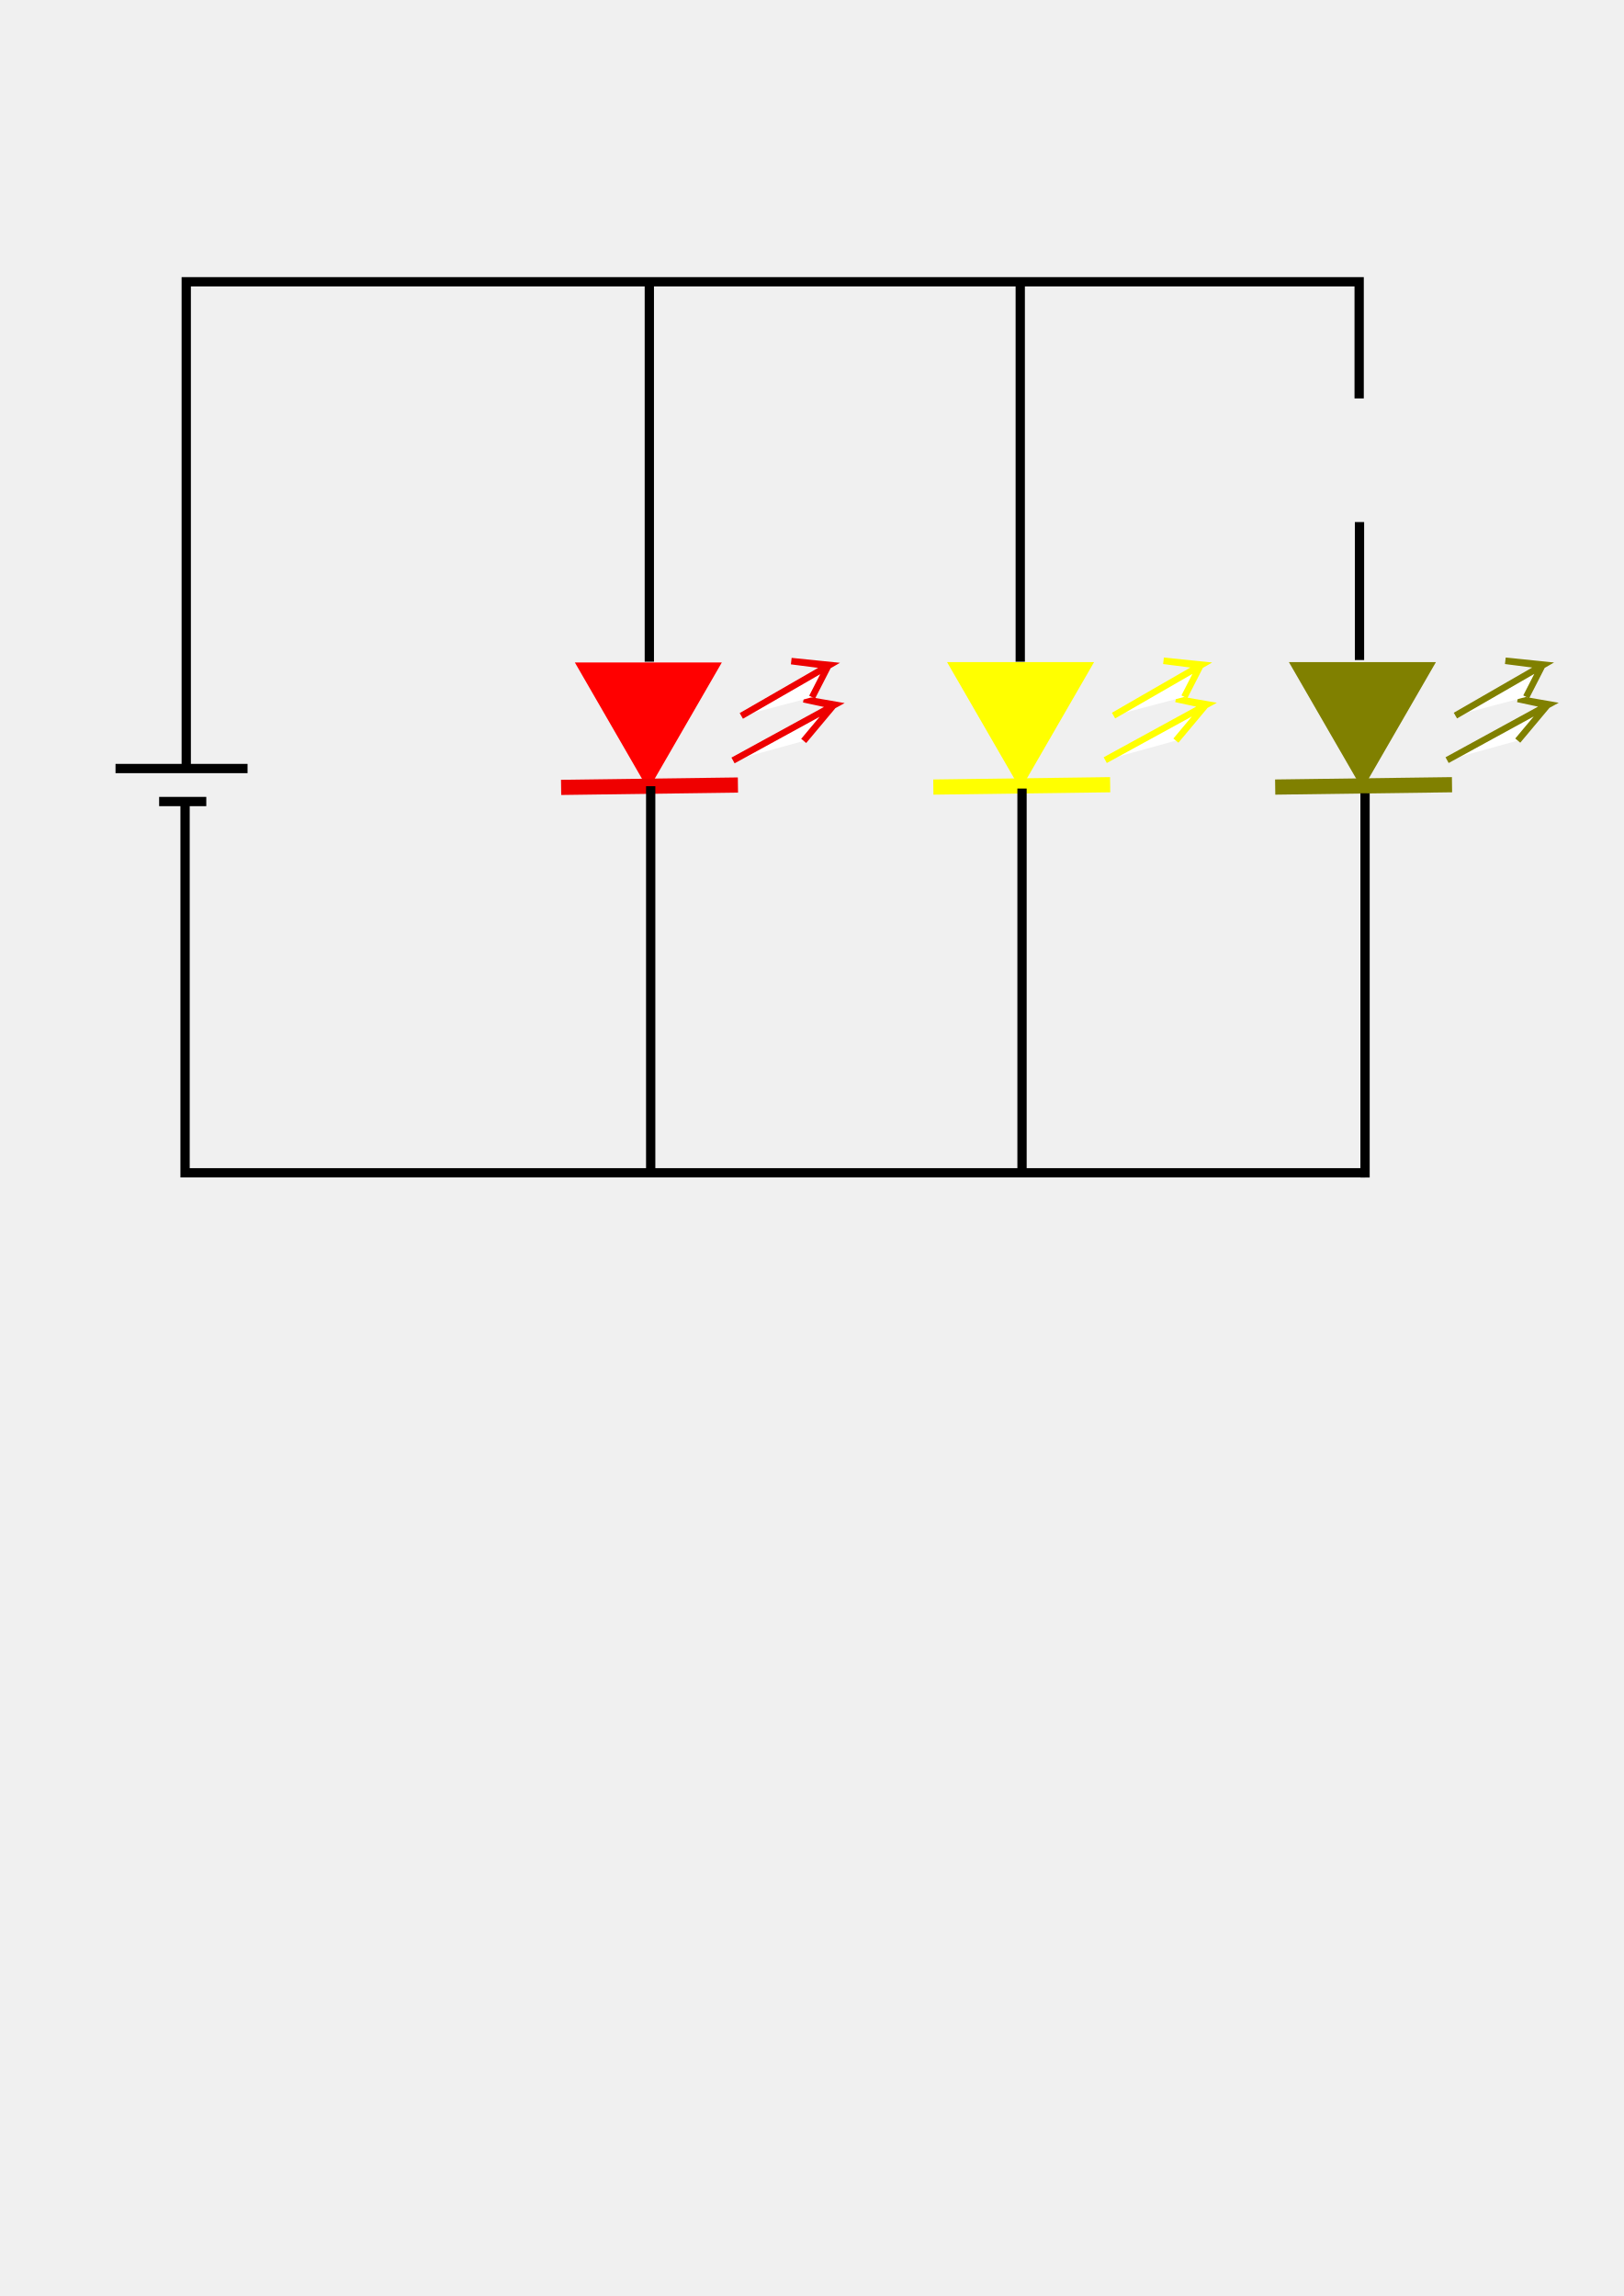
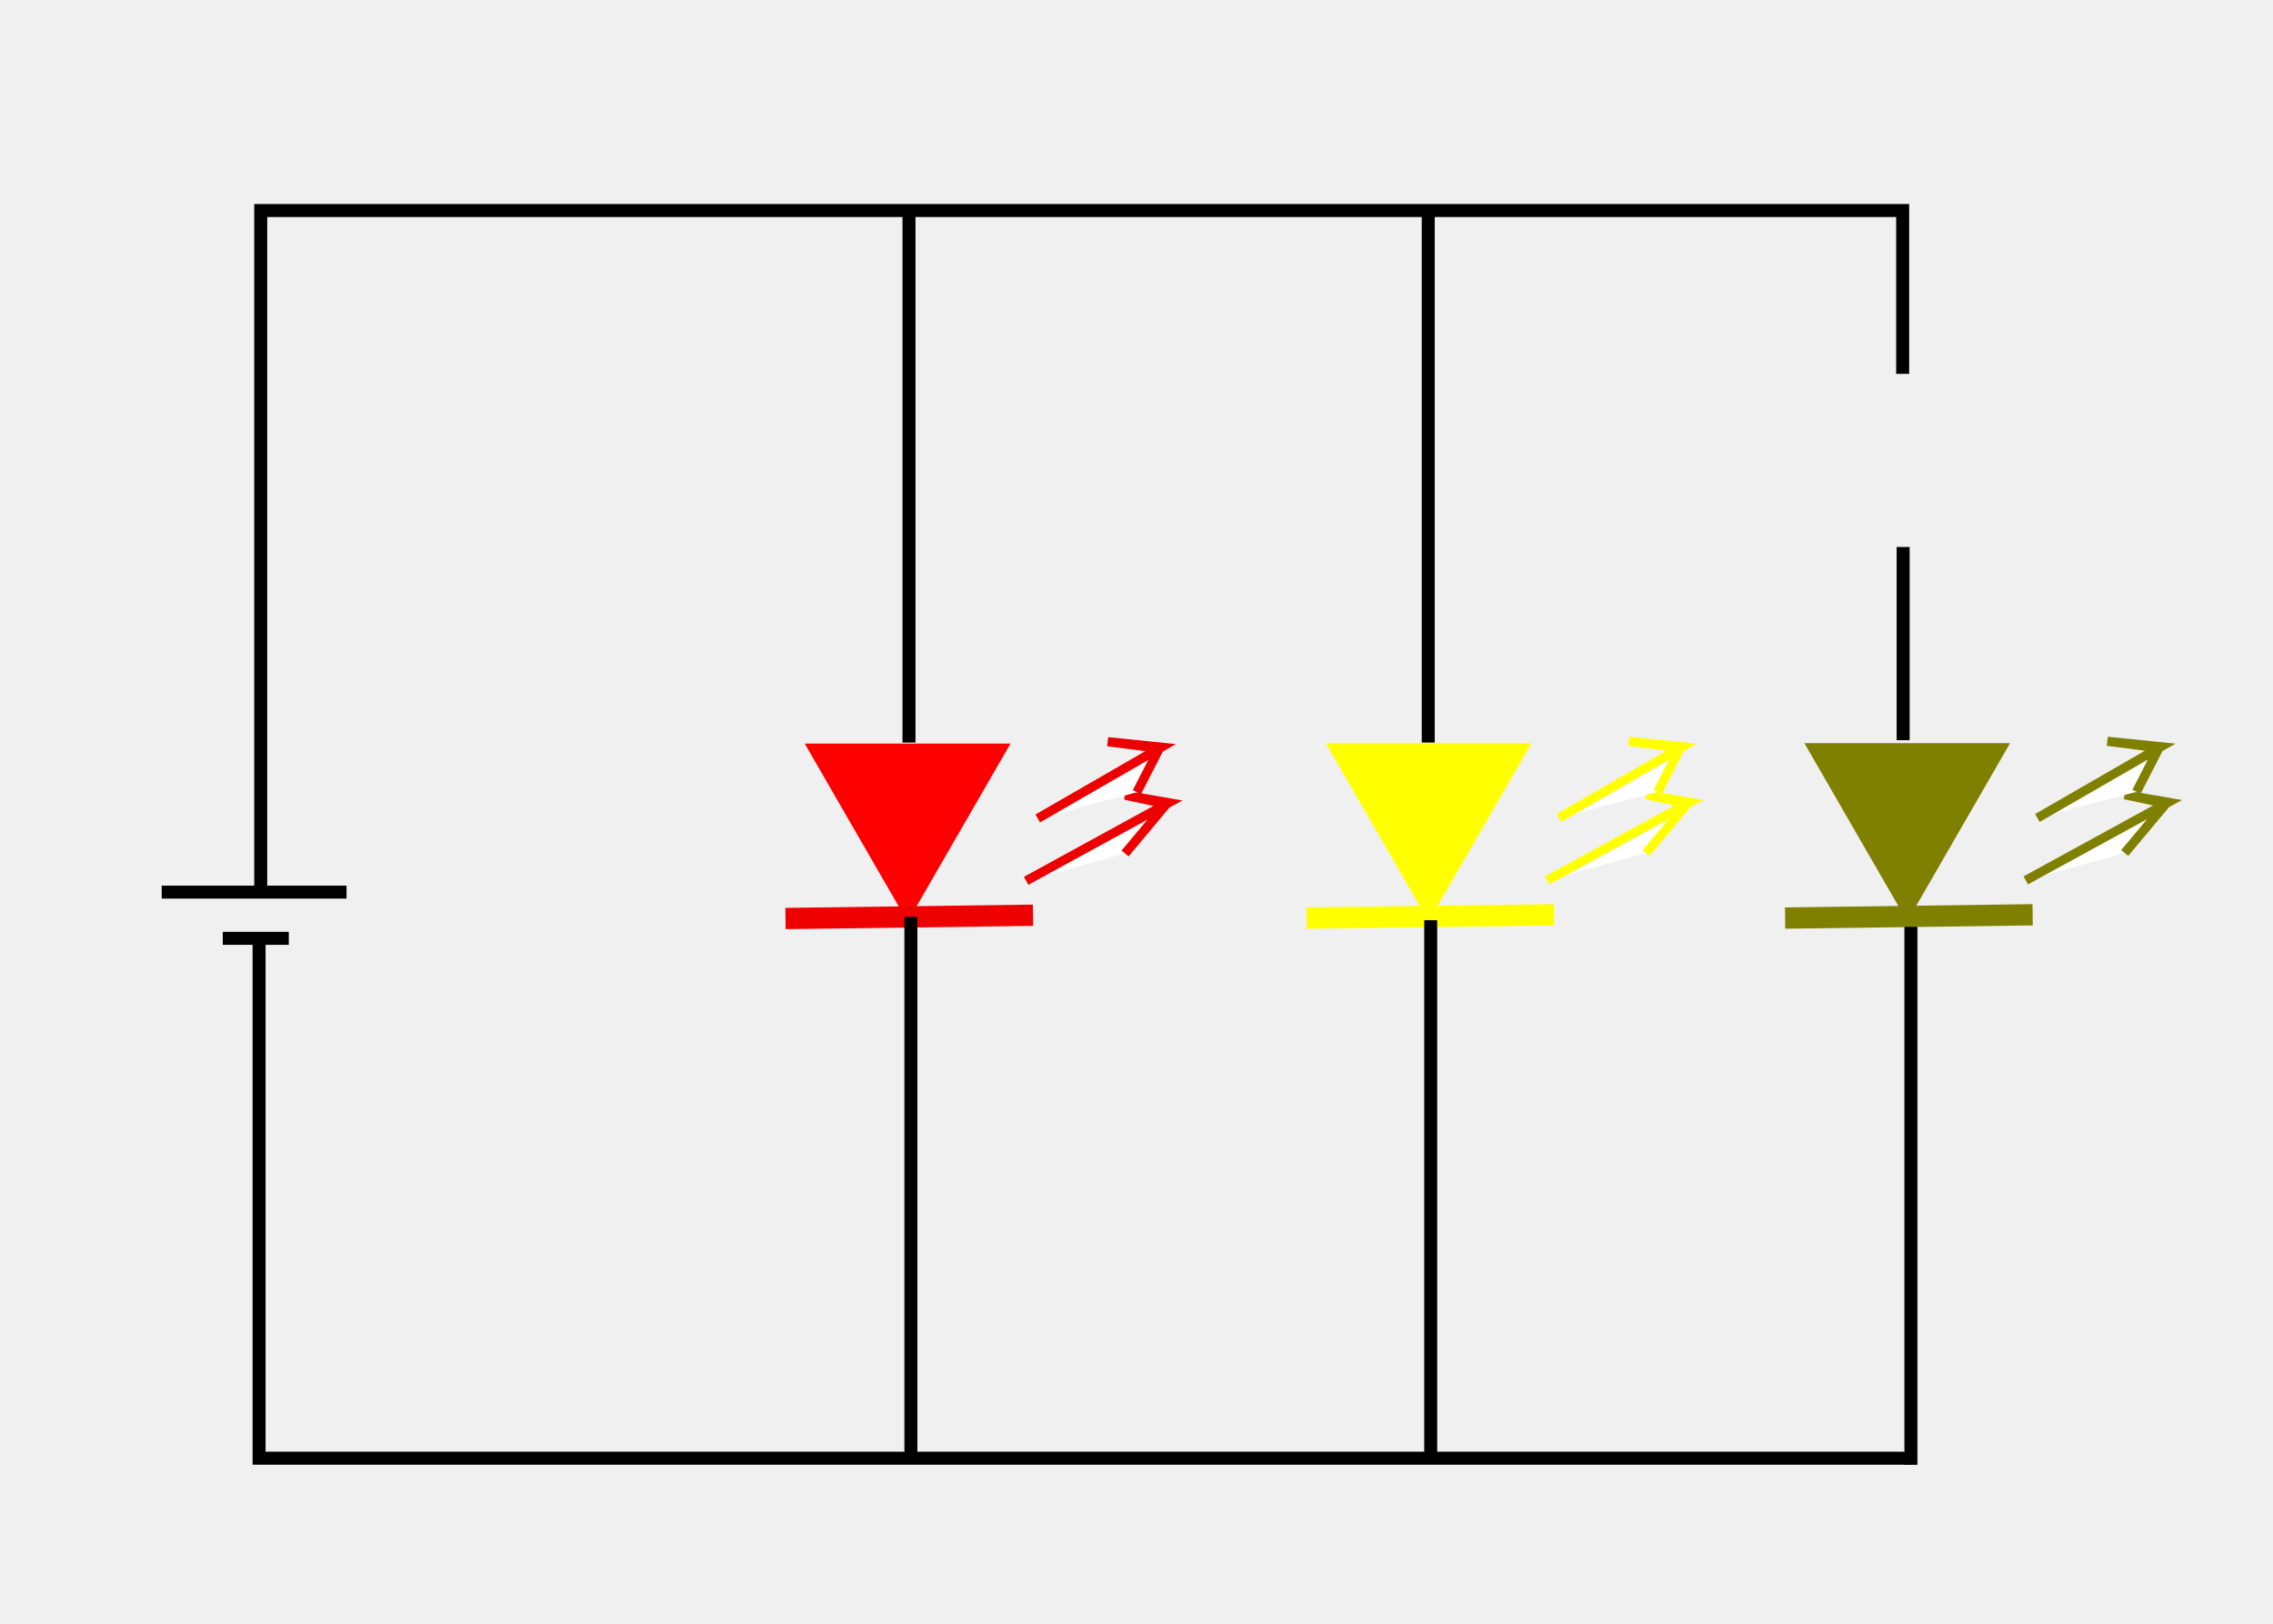
- <svg xmlns="http://www.w3.org/2000/svg" width="210mm" height="297mm" viewBox="0 0 210 297" version="1.1" id="svg8">
+ <svg xmlns="http://www.w3.org/2000/svg" width="210mm" height="150mm" viewBox="0 0 210 150" version="1.1" id="svg8">
  <defs id="defs2" />
-   <g id="layer1">
-     <g id="g4619" transform="translate(-7.013105)">
+   <g id="layer1" transform="translate(0,-147)">
+     <g id="g4619" transform="translate(-7.013105,130)">
      <g transform="translate(1.219671,2.439341)" id="g4563">
        <path id="path3733" d="m 89.646,99.718 -4.753,-8.233 -4.753,-8.233 9.506,-10e-7 9.506,0 -4.753,8.233 z" style="fill:#ff0000;stroke-width:0.265" />
        <path style="fill:none;stroke:#ef0000;stroke-width:1.965;stroke-linecap:butt;stroke-linejoin:miter;stroke-miterlimit:4;stroke-dasharray:none;stroke-opacity:1" d="m 78.364,99.413 22.869,-0.305 v 0" id="path3735" />
        <path style="fill:#ffffff;stroke:#ed0000;stroke-width:0.845;stroke-linecap:butt;stroke-linejoin:miter;stroke-miterlimit:4;stroke-dasharray:none;stroke-opacity:1" d="m 100.597,95.93 13.178,-7.212 -4.038,-0.703 3.826,0.819 -3.826,4.569 v 0" id="path4542" />
        <path style="fill:#ffffff;stroke:#ed0000;stroke-width:0.845;stroke-linecap:butt;stroke-linejoin:miter;stroke-miterlimit:4;stroke-dasharray:none;stroke-opacity:1" d="m 101.671,90.167 11.417,-6.582 -4.953,-0.506 4.769,0.613 -2.078,4.056 v 0" id="path4542-3" />
      </g>
    </g>
-     <g id="g4631" transform="translate(-46.34748,0.6098353)">
+     <g id="g4631" transform="translate(-46.34748,130.6098)">
      <path style="fill:#ffff00;stroke-width:0.265" d="m 178.341,101.506 -4.753,-8.233 -4.753,-8.233 9.506,-10e-7 9.506,0 -4.753,8.233 z" id="path3733-7" />
      <path id="path3735-5" d="m 167.059,101.201 22.869,-0.305 v 0" style="fill:none;stroke:#ffff00;stroke-width:1.965;stroke-linecap:butt;stroke-linejoin:miter;stroke-miterlimit:4;stroke-dasharray:none;stroke-opacity:1" />
      <path id="path4542-35" d="m 189.292,97.718 13.178,-7.212 -4.038,-0.703 3.826,0.819 -3.826,4.569 v 0" style="fill:#ffffff;stroke:#ffff00;stroke-width:0.845;stroke-linecap:butt;stroke-linejoin:miter;stroke-miterlimit:4;stroke-dasharray:none;stroke-opacity:1" />
      <path id="path4542-3-6" d="m 190.367,91.955 11.417,-6.582 -4.953,-0.506 4.769,0.613 -2.078,4.056 v 0" style="fill:#ffffff;stroke:#ffff00;stroke-width:0.845;stroke-linecap:butt;stroke-linejoin:miter;stroke-miterlimit:4;stroke-dasharray:none;stroke-opacity:1" />
    </g>
-     <g id="g4756">
+     <g id="g4756" transform="translate(0,130)">
      <path style="fill:#808000;stroke-width:0.265" d="m 176.207,102.116 -4.753,-8.233 -4.753,-8.233 9.506,0 9.506,0 -4.753,8.233 z" id="path3733-9" />
      <path id="path3735-1" d="m 164.925,101.811 22.869,-0.305 v 0" style="fill:none;stroke:#808000;stroke-width:1.965;stroke-linecap:butt;stroke-linejoin:miter;stroke-miterlimit:4;stroke-dasharray:none;stroke-opacity:1" />
      <path id="path4542-2" d="m 187.158,98.328 13.178,-7.212 -4.038,-0.703 3.826,0.819 -3.826,4.569 v 0" style="fill:#ffffff;stroke:#808000;stroke-width:0.845;stroke-linecap:butt;stroke-linejoin:miter;stroke-miterlimit:4;stroke-dasharray:none;stroke-opacity:1" />
      <path id="path4542-3-7" d="m 188.232,92.565 11.417,-6.582 -4.953,-0.506 4.769,0.613 -2.078,4.056 v 0" style="fill:#ffffff;stroke:#808000;stroke-width:0.845;stroke-linecap:butt;stroke-linejoin:miter;stroke-miterlimit:4;stroke-dasharray:none;stroke-opacity:1" />
    </g>
-     <path style="fill:none;stroke:#000000;stroke-width:1.2;stroke-linecap:butt;stroke-linejoin:miter;stroke-opacity:1;stroke-miterlimit:4;stroke-dasharray:none" d="m 176.547,102.615 v 49.702" id="path4690" />
-     <path style="fill:none;stroke:#000000;stroke-width:1.2;stroke-linecap:butt;stroke-linejoin:miter;stroke-opacity:1;stroke-miterlimit:4;stroke-dasharray:none" d="M 176.547,151.707 H 56.867 23.936 V 104.14" id="path4692" />
-     <path style="fill:none;stroke:#000000;stroke-width:1.2;stroke-linecap:butt;stroke-linejoin:miter;stroke-opacity:1;stroke-miterlimit:4;stroke-dasharray:none" d="m 20.582,103.682 h 6.098" id="path4694" />
-     <path style="fill:none;stroke:#000000;stroke-width:1.2;stroke-linecap:butt;stroke-linejoin:miter;stroke-opacity:1;stroke-miterlimit:4;stroke-dasharray:none" d="M 14.941,99.413 H 32.016 v 0" id="path4696" />
-     <path style="fill:none;stroke:#000000;stroke-width:1.2;stroke-linecap:butt;stroke-linejoin:miter;stroke-miterlimit:4;stroke-dasharray:none;stroke-opacity:1" d="M 24.088,99.108 V 36.448 H 175.785 l 0,15.089" id="path4698" />
-     <path style="fill:none;stroke:#000000;stroke-width:1.2;stroke-linecap:butt;stroke-linejoin:miter;stroke-opacity:1;stroke-miterlimit:4;stroke-dasharray:none" d="M 131.953,85.595 V 36.544" id="path4700" />
-     <path style="fill:none;stroke:#000000;stroke-width:1.2;stroke-linecap:butt;stroke-linejoin:miter;stroke-opacity:1;stroke-miterlimit:4;stroke-dasharray:none" d="m 83.98,85.595 v -49.051 h 0.431 v 0" id="path4702" />
-     <path style="fill:none;stroke:#000000;stroke-width:1.2;stroke-linecap:butt;stroke-linejoin:miter;stroke-opacity:1;stroke-miterlimit:4;stroke-dasharray:none" d="m 84.157,101.7 v 50.006" id="path4744" />
-     <path style="fill:none;stroke:#000000;stroke-width:1.2;stroke-linecap:butt;stroke-linejoin:miter;stroke-opacity:1;stroke-miterlimit:4;stroke-dasharray:none" d="m 132.182,102.005 v 49.549" id="path4746" />
-     <path style="fill:none;stroke:#000000;stroke-width:1.2;stroke-linecap:butt;stroke-linejoin:miter;stroke-opacity:1;stroke-miterlimit:4;stroke-dasharray:none" d="M 175.829,85.379 V 68.131 h -0.323" id="path4758" />
+     <path style="fill:none;stroke:#000000;stroke-width:1.2;stroke-linecap:butt;stroke-linejoin:miter;stroke-miterlimit:4;stroke-dasharray:none;stroke-opacity:1" d="m 176.547,232.615 v 49.702" id="path4690" />
+     <path style="fill:none;stroke:#000000;stroke-width:1.2;stroke-linecap:butt;stroke-linejoin:miter;stroke-miterlimit:4;stroke-dasharray:none;stroke-opacity:1" d="M 176.547,281.707 H 56.867 23.936 V 234.14" id="path4692" />
+     <path style="fill:none;stroke:#000000;stroke-width:1.2;stroke-linecap:butt;stroke-linejoin:miter;stroke-miterlimit:4;stroke-dasharray:none;stroke-opacity:1" d="m 20.582,233.682 h 6.098" id="path4694" />
+     <path style="fill:none;stroke:#000000;stroke-width:1.2;stroke-linecap:butt;stroke-linejoin:miter;stroke-miterlimit:4;stroke-dasharray:none;stroke-opacity:1" d="M 14.941,229.413 H 32.016 v 0" id="path4696" />
+     <path style="fill:none;stroke:#000000;stroke-width:1.2;stroke-linecap:butt;stroke-linejoin:miter;stroke-miterlimit:4;stroke-dasharray:none;stroke-opacity:1" d="M 24.088,229.108 V 166.448 H 175.785 v 15.089" id="path4698" />
+     <path style="fill:none;stroke:#000000;stroke-width:1.2;stroke-linecap:butt;stroke-linejoin:miter;stroke-miterlimit:4;stroke-dasharray:none;stroke-opacity:1" d="M 131.953,215.595 V 166.544" id="path4700" />
+     <path style="fill:none;stroke:#000000;stroke-width:1.2;stroke-linecap:butt;stroke-linejoin:miter;stroke-miterlimit:4;stroke-dasharray:none;stroke-opacity:1" d="m 83.98,215.595 v -49.051 h 0.431 v 0" id="path4702" />
+     <path style="fill:none;stroke:#000000;stroke-width:1.2;stroke-linecap:butt;stroke-linejoin:miter;stroke-miterlimit:4;stroke-dasharray:none;stroke-opacity:1" d="m 84.157,231.7 v 50.006" id="path4744" />
+     <path style="fill:none;stroke:#000000;stroke-width:1.2;stroke-linecap:butt;stroke-linejoin:miter;stroke-miterlimit:4;stroke-dasharray:none;stroke-opacity:1" d="m 132.182,232.005 v 49.549" id="path4746" />
+     <path style="fill:none;stroke:#000000;stroke-width:1.2;stroke-linecap:butt;stroke-linejoin:miter;stroke-miterlimit:4;stroke-dasharray:none;stroke-opacity:1" d="M 175.829,215.379 V 198.131 h -0.323" id="path4758" />
  </g>
</svg>
